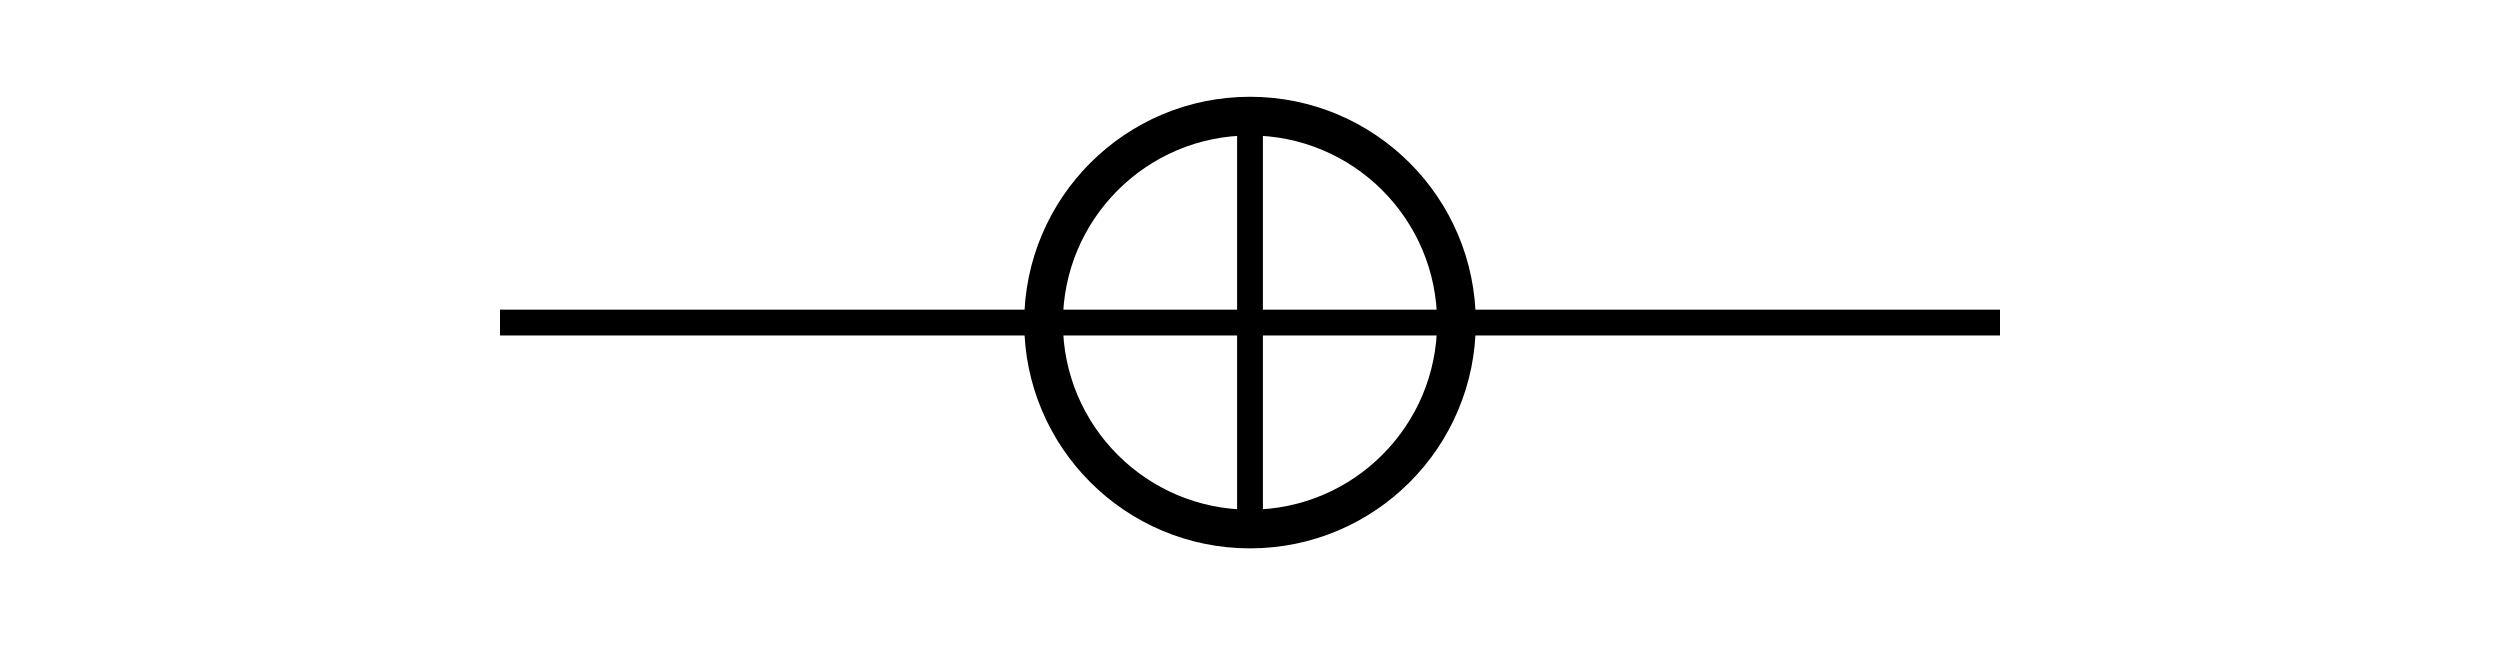
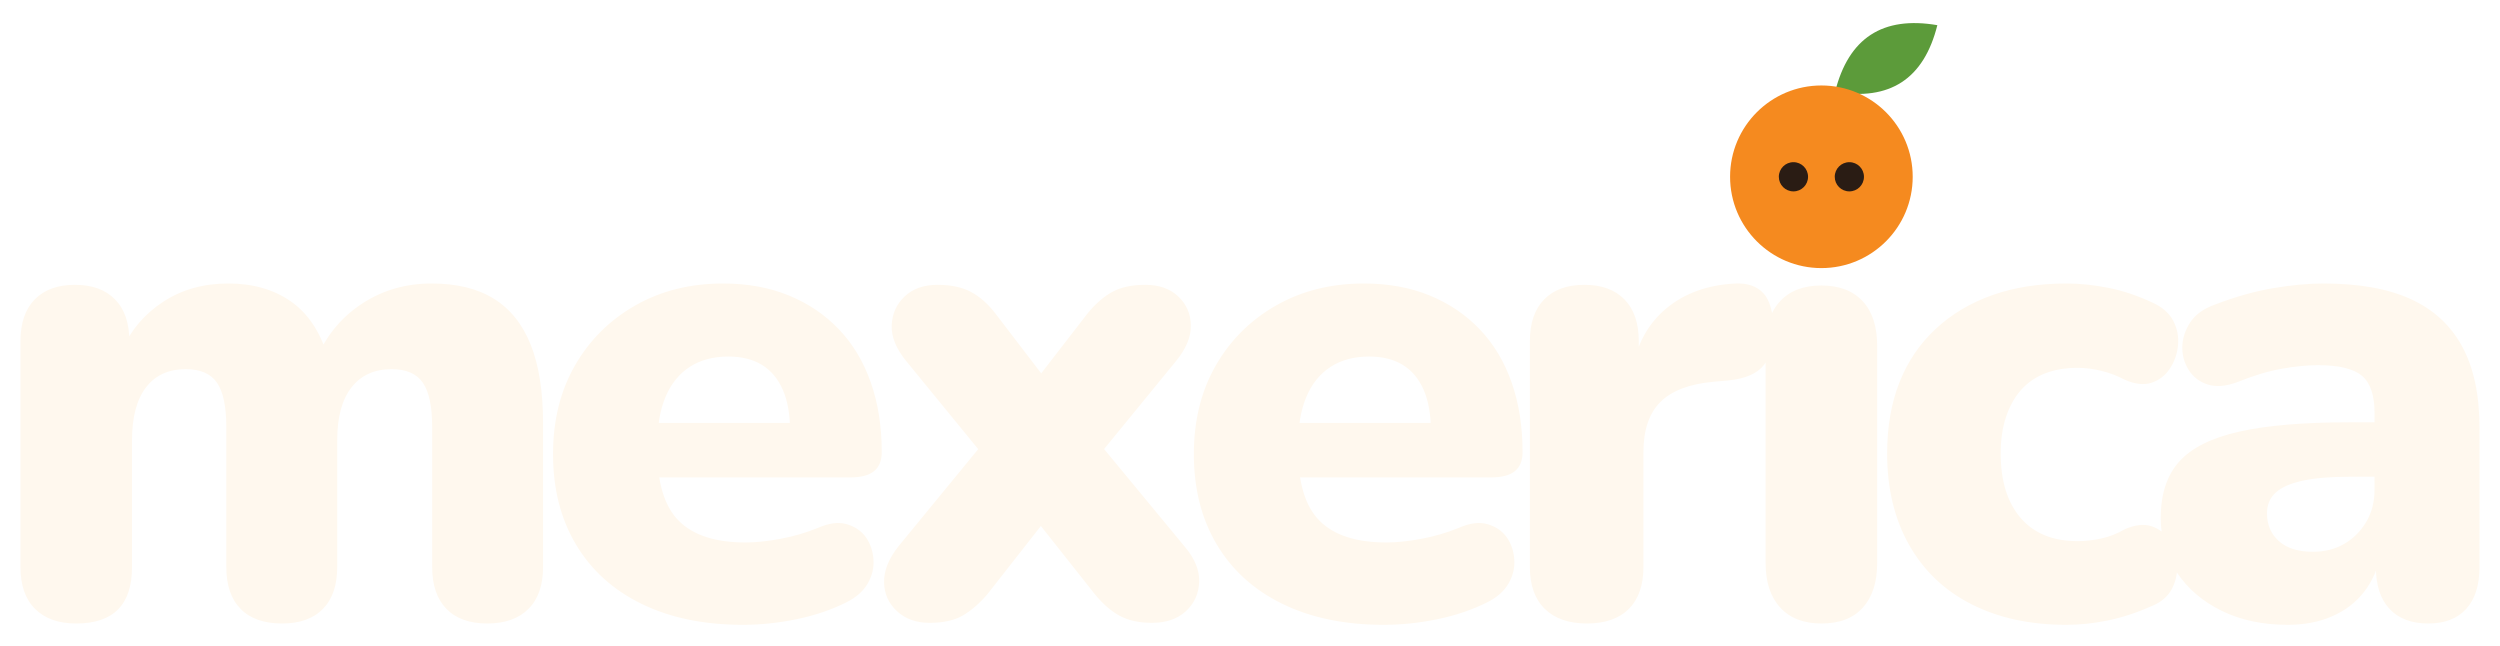
- <svg xmlns="http://www.w3.org/2000/svg" viewBox="0 0 376.47 97.15" width="376.47" height="97.15">
-   <circle cx="188.235" cy="48.575" r="31.088" fill="none" stroke="currentColor" stroke-width="5.829" />
-   <path d="M75.294 48.575H301.176M188.235 19.43V77.72" stroke="currentColor" stroke-width="3.886" fill="none" />
+ <svg xmlns="http://www.w3.org/2000/svg" viewBox="2.52 -92.97 376.47 97.15" width="376.5" height="97.2" role="img" aria-label="Mexerica">
+   <path d="M14.0 0.9Q10.0 0.9 7.8 -1.3Q5.6 -3.5 5.6 -7.6V-41.6Q5.6 -45.7 7.75 -47.9Q9.9 -50.1 13.8 -50.1Q17.7 -50.1 19.85 -47.9Q22.0 -45.7 22.0 -41.6V-35.8L20.9 -40.3Q22.9 -44.8 27.1 -47.55Q31.3 -50.3 36.9 -50.3Q42.4 -50.3 46.25 -47.65Q50.1 -45.0 51.8 -39.5H50.4Q52.7 -44.5 57.25 -47.4Q61.8 -50.3 67.5 -50.3Q73.2 -50.3 76.9 -48.0Q80.6 -45.7 82.45 -41.05Q84.3 -36.4 84.3 -29.2V-7.6Q84.3 -3.5 82.1 -1.3Q79.9 0.9 75.9 0.9Q71.9 0.9 69.75 -1.3Q67.6 -3.5 67.6 -7.6V-28.7Q67.6 -33.3 66.2 -35.35Q64.8 -37.4 61.5 -37.4Q57.6 -37.4 55.45 -34.65Q53.3 -31.9 53.3 -26.7V-7.6Q53.3 -3.5 51.15 -1.3Q49.0 0.9 45.0 0.9Q40.9 0.9 38.75 -1.3Q36.6 -3.5 36.6 -7.6V-28.7Q36.6 -33.3 35.2 -35.35Q33.8 -37.4 30.5 -37.4Q26.6 -37.4 24.5 -34.65Q22.4 -31.9 22.4 -26.7V-7.6Q22.4 0.9 14.0 0.9Z M114.4 1.1Q105.6 1.1 99.15 -2.05Q92.7 -5.2 89.25 -11.0Q85.8 -16.8 85.8 -24.6Q85.8 -32.2 89.1 -37.95Q92.4 -43.7 98.2 -47.0Q104.0 -50.3 111.4 -50.3Q116.9 -50.3 121.3 -48.5Q125.7 -46.7 128.85 -43.4Q132.0 -40.1 133.65 -35.4Q135.3 -30.7 135.3 -24.9Q135.3 -23.0 134.15 -22.05Q133.0 -21.1 130.6 -21.1H99.7V-29.3H123.1L121.5 -28.0Q121.5 -31.8 120.4 -34.3Q119.3 -36.8 117.25 -38.05Q115.2 -39.3 112.2 -39.3Q108.8 -39.3 106.4 -37.75Q104.0 -36.2 102.75 -33.25Q101.5 -30.3 101.5 -26.0V-25.2Q101.5 -17.8 104.75 -14.55Q108.0 -11.3 114.8 -11.3Q117.1 -11.3 120.05 -11.85Q123.0 -12.4 125.7 -13.5Q128.2 -14.6 130.05 -14.05Q131.9 -13.5 132.9 -12.1Q133.9 -10.7 134.05 -8.8Q134.2 -6.9 133.2 -5.15Q132.2 -3.4 130.0 -2.3Q126.6 -0.6 122.5 0.25Q118.4 1.1 114.4 1.1Z M142.5 0.8Q139.5 0.8 137.6 -0.95Q135.7 -2.7 135.65 -5.3Q135.6 -7.9 137.8 -10.7L152.9 -29.1V-21.6L139.0 -38.6Q136.7 -41.4 136.8 -44.0Q136.9 -46.6 138.75 -48.35Q140.6 -50.1 143.7 -50.1Q146.7 -50.1 148.7 -49.05Q150.7 -48.0 152.4 -45.8L162.2 -33.0H156.4L166.3 -45.8Q168.1 -48.0 170.05 -49.05Q172.0 -50.1 175.0 -50.1Q178.1 -50.1 179.95 -48.35Q181.8 -46.6 181.85 -44.0Q181.9 -41.4 179.6 -38.6L165.7 -21.6V-29.1L180.9 -10.7Q183.2 -8.0 183.1 -5.35Q183.0 -2.7 181.1 -0.95Q179.2 0.8 176.0 0.8Q173.1 0.8 171.15 -0.25Q169.2 -1.3 167.4 -3.5L156.4 -17.4H162.1L151.2 -3.5Q149.4 -1.4 147.5 -0.3Q145.6 0.8 142.5 0.8Z M210.9 1.1Q202.1 1.1 195.65 -2.05Q189.2 -5.2 185.75 -11.0Q182.3 -16.8 182.3 -24.6Q182.3 -32.2 185.6 -37.95Q188.9 -43.7 194.7 -47.0Q200.5 -50.3 207.9 -50.3Q213.4 -50.3 217.8 -48.5Q222.2 -46.7 225.35 -43.4Q228.5 -40.1 230.15 -35.4Q231.8 -30.7 231.8 -24.9Q231.8 -23.0 230.65 -22.05Q229.5 -21.1 227.1 -21.1H196.2V-29.3H219.6L218 -28.0Q218 -31.8 216.9 -34.3Q215.8 -36.8 213.75 -38.05Q211.7 -39.3 208.7 -39.3Q205.3 -39.3 202.9 -37.75Q200.5 -36.2 199.25 -33.25Q198 -30.3 198 -26.0V-25.2Q198 -17.8 201.25 -14.55Q204.5 -11.3 211.3 -11.3Q213.6 -11.3 216.55 -11.85Q219.5 -12.4 222.2 -13.5Q224.7 -14.6 226.55 -14.05Q228.4 -13.5 229.4 -12.1Q230.4 -10.7 230.55 -8.8Q230.7 -6.9 229.7 -5.15Q228.7 -3.4 226.5 -2.3Q223.1 -0.6 219 0.25Q214.9 1.1 210.9 1.1Z M241.5 0.9Q237.4 0.9 235.15 -1.3Q232.9 -3.5 232.9 -7.6V-41.6Q232.9 -45.7 235.05 -47.9Q237.2 -50.1 241.1 -50.1Q245 -50.1 247.15 -47.9Q249.3 -45.7 249.3 -41.6V-37.1H248.3Q249.3 -43.1 253.45 -46.55Q257.6 -50.0 263.9 -50.3Q266.6 -50.4 268.05 -48.85Q269.5 -47.3 269.6 -43.5Q269.7 -40.1 268.2 -38.1Q266.7 -36.1 262.8 -35.7L260.5 -35.5Q255.1 -35.0 252.55 -32.45Q250 -29.9 250 -24.9V-7.6Q250 -3.5 247.8 -1.3Q245.6 0.9 241.5 0.9Z M276.8 0.9Q272.8 0.9 270.6 -1.5Q268.4 -3.9 268.4 -8.2V-40.9Q268.4 -45.3 270.6 -47.65Q272.8 -50.0 276.8 -50.0Q280.8 -50.0 283.0 -47.65Q285.2 -45.3 285.2 -40.9V-8.2Q285.2 -3.9 283.05 -1.5Q280.9 0.9 276.8 0.9Z M313.7 1.1Q305.5 1.1 299.4 -2.0Q293.3 -5.1 290.0 -10.95Q286.7 -16.8 286.7 -24.7Q286.7 -30.7 288.55 -35.4Q290.4 -40.1 294.0 -43.45Q297.6 -46.8 302.55 -48.55Q307.5 -50.3 313.7 -50.3Q316.7 -50.3 320.0 -49.65Q323.3 -49.0 326.7 -47.4Q328.9 -46.4 329.8 -44.65Q330.7 -42.9 330.5 -40.95Q330.3 -39.0 329.25 -37.45Q328.2 -35.9 326.5 -35.35Q324.8 -34.8 322.5 -35.8Q320.8 -36.7 318.95 -37.15Q317.1 -37.6 315.4 -37.6Q312.6 -37.6 310.45 -36.75Q308.3 -35.9 306.85 -34.25Q305.4 -32.6 304.6 -30.2Q303.8 -27.8 303.8 -24.7Q303.8 -18.5 306.8 -15.0Q309.8 -11.5 315.4 -11.5Q317.1 -11.5 318.95 -11.9Q320.8 -12.3 322.5 -13.3Q324.8 -14.3 326.5 -13.75Q328.2 -13.2 329.2 -11.65Q330.2 -10.1 330.35 -8.1Q330.5 -6.1 329.6 -4.35Q328.7 -2.6 326.5 -1.7Q323.1 -0.2 319.9 0.45Q316.7 1.1 313.7 1.1Z M347 1.1Q341.4 1.1 337.1 -1.0Q332.8 -3.1 330.35 -6.75Q327.9 -10.4 327.9 -15.0Q327.9 -20.4 330.7 -23.5Q333.5 -26.6 339.75 -28.0Q346 -29.4 356.4 -29.4H361.8V-21.2H356.4Q352 -21.2 349.25 -20.6Q346.5 -20.0 345.2 -18.8Q343.9 -17.6 343.9 -15.7Q343.9 -13.1 345.7 -11.5Q347.5 -9.9 350.8 -9.9Q353.5 -9.9 355.55 -11.1Q357.6 -12.3 358.85 -14.4Q360.1 -16.5 360.1 -19.3V-30.8Q360.1 -34.8 358.2 -36.4Q356.3 -38.0 351.6 -38.0Q349.1 -38.0 346.05 -37.45Q343 -36.9 339.3 -35.4Q336.8 -34.5 334.95 -35.1Q333.1 -35.7 332.1 -37.3Q331.1 -38.9 331.15 -40.8Q331.2 -42.7 332.35 -44.45Q333.5 -46.2 336 -47.1Q340.7 -48.9 344.85 -49.6Q349 -50.3 352.4 -50.3Q360.4 -50.3 365.55 -47.95Q370.7 -45.6 373.3 -40.8Q375.9 -36.0 375.9 -28.6V-7.6Q375.9 -3.5 373.9 -1.3Q371.9 0.9 368.2 0.9Q364.4 0.9 362.35 -1.3Q360.3 -3.5 360.3 -7.6V-10.6L361 -9.5Q360.4 -6.3 358.55 -3.9Q356.7 -1.5 353.75 -0.2Q350.8 1.1 347 1.1Z" fill="#FFF8EE" />
+   <path d="M278.86 -79.16Q281.91 -91.32 294.26 -89.20Q291.22 -77.04 278.86 -79.16Z" fill="#5C9B3A" />
+   <path d="M263.05 -66.37a13.75 13.75 0 1 0 27.50 0a13.75 13.75 0 1 0 -27.50 0Z" fill="#F58A1F" />
+   <path d="M270.39 -66.37a2.20 2.20 0 1 0 4.40 0a2.20 2.20 0 1 0 -4.40 0ZM278.81 -66.37a2.20 2.20 0 1 0 4.40 0a2.20 2.20 0 1 0 -4.40 0Z" fill="#2A1C14" />
</svg>
